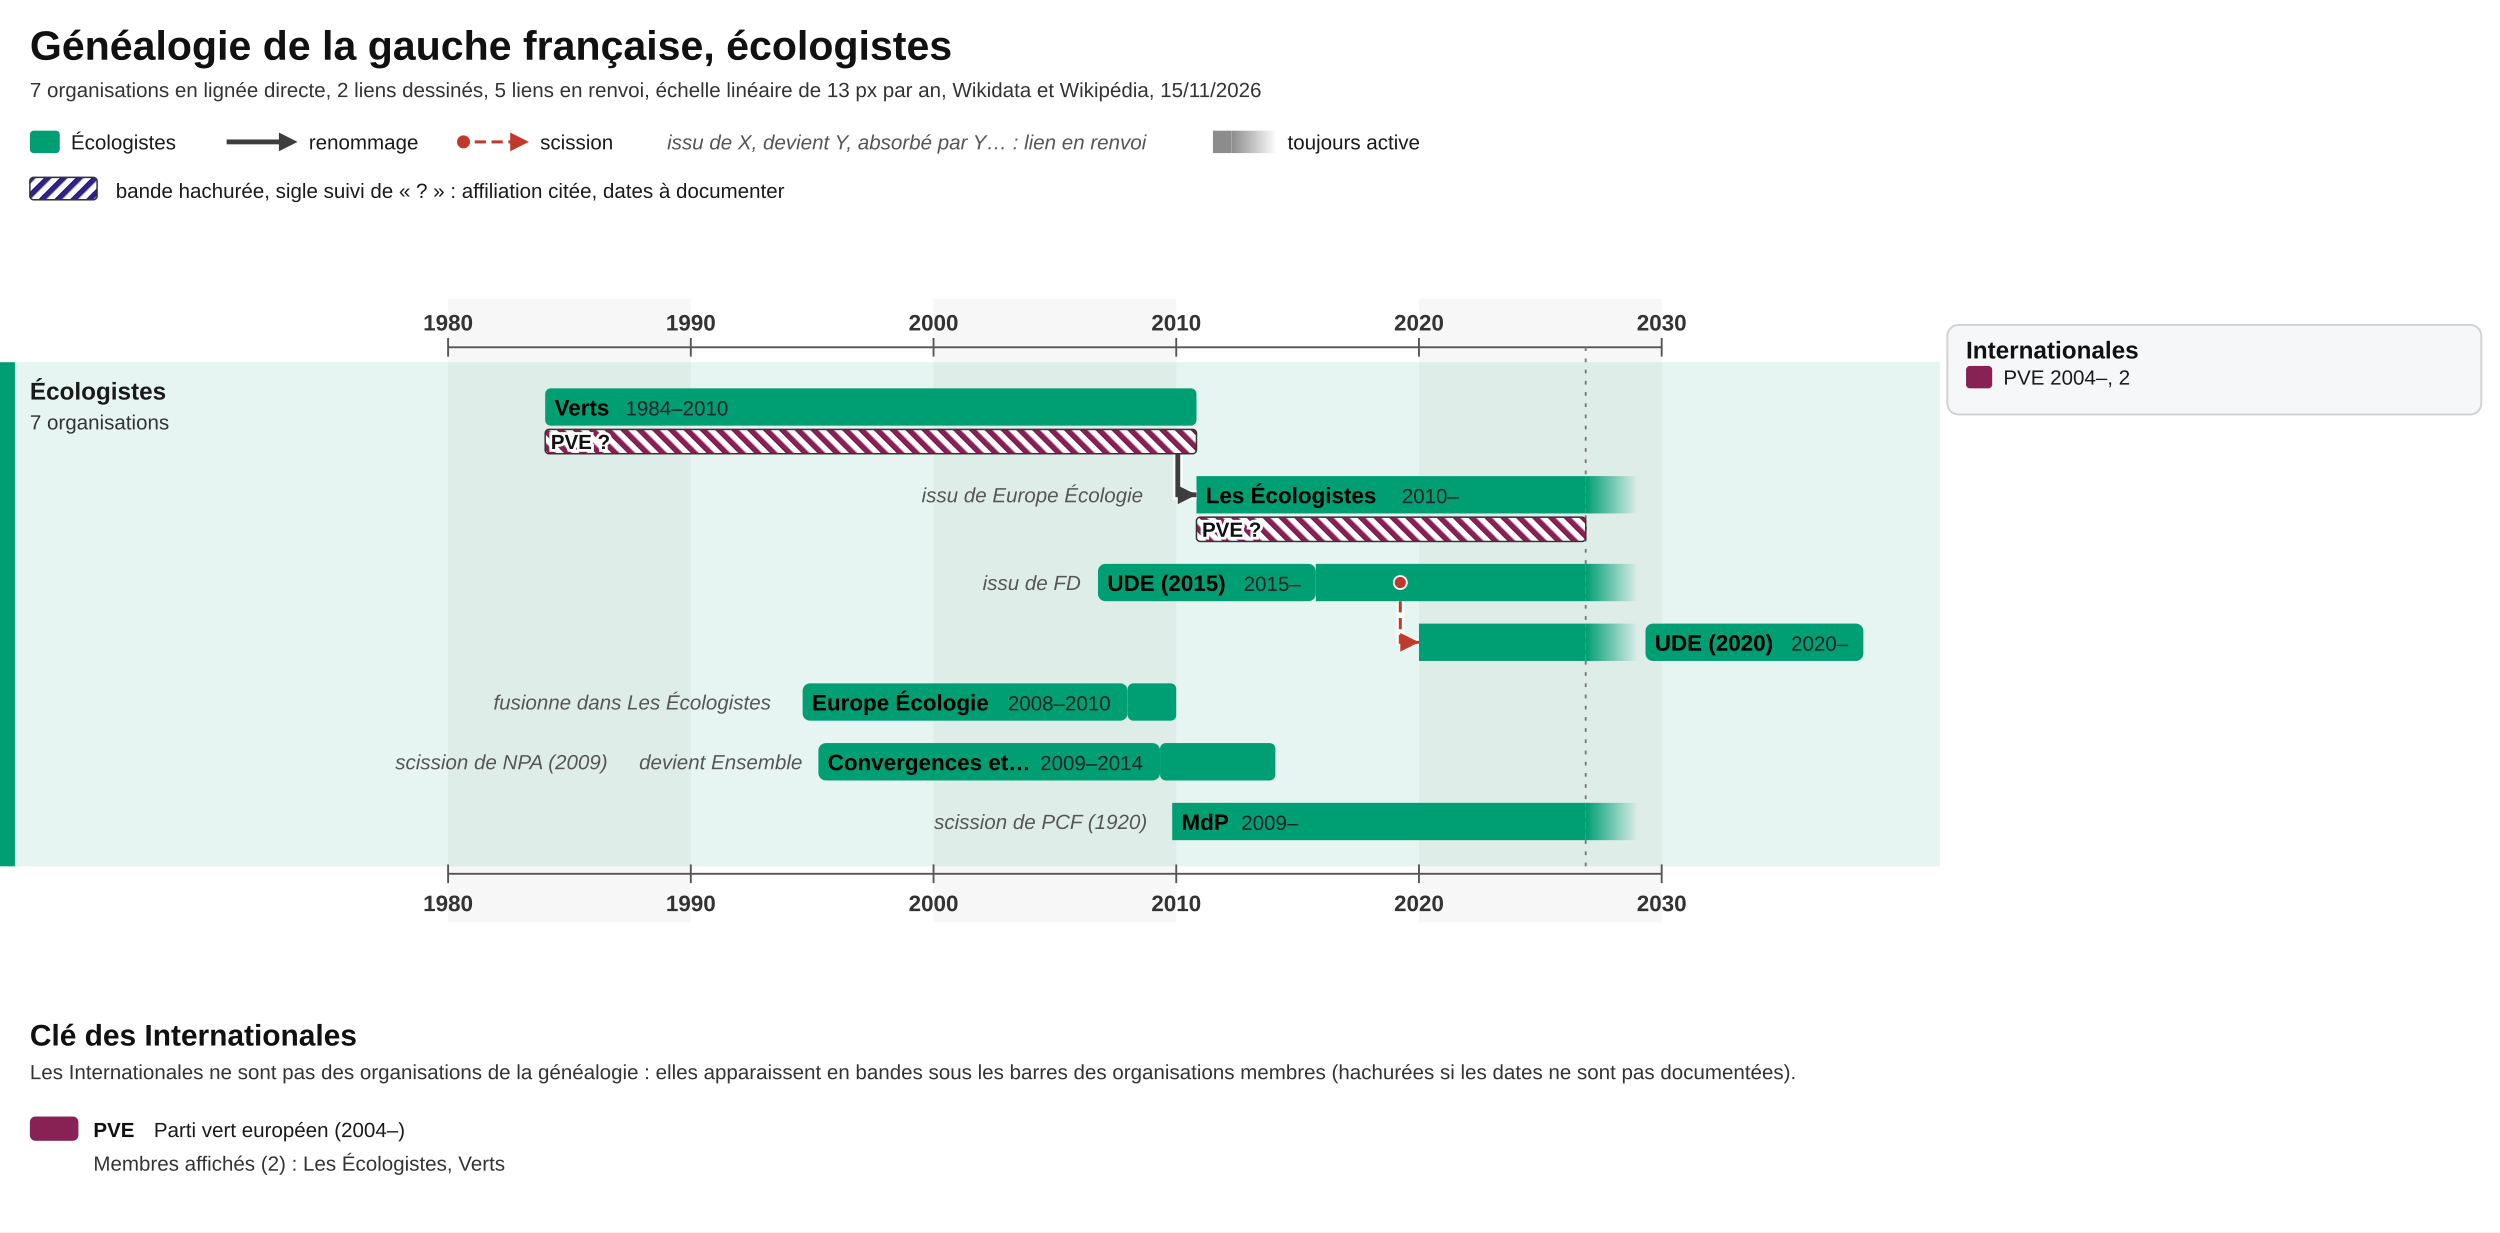
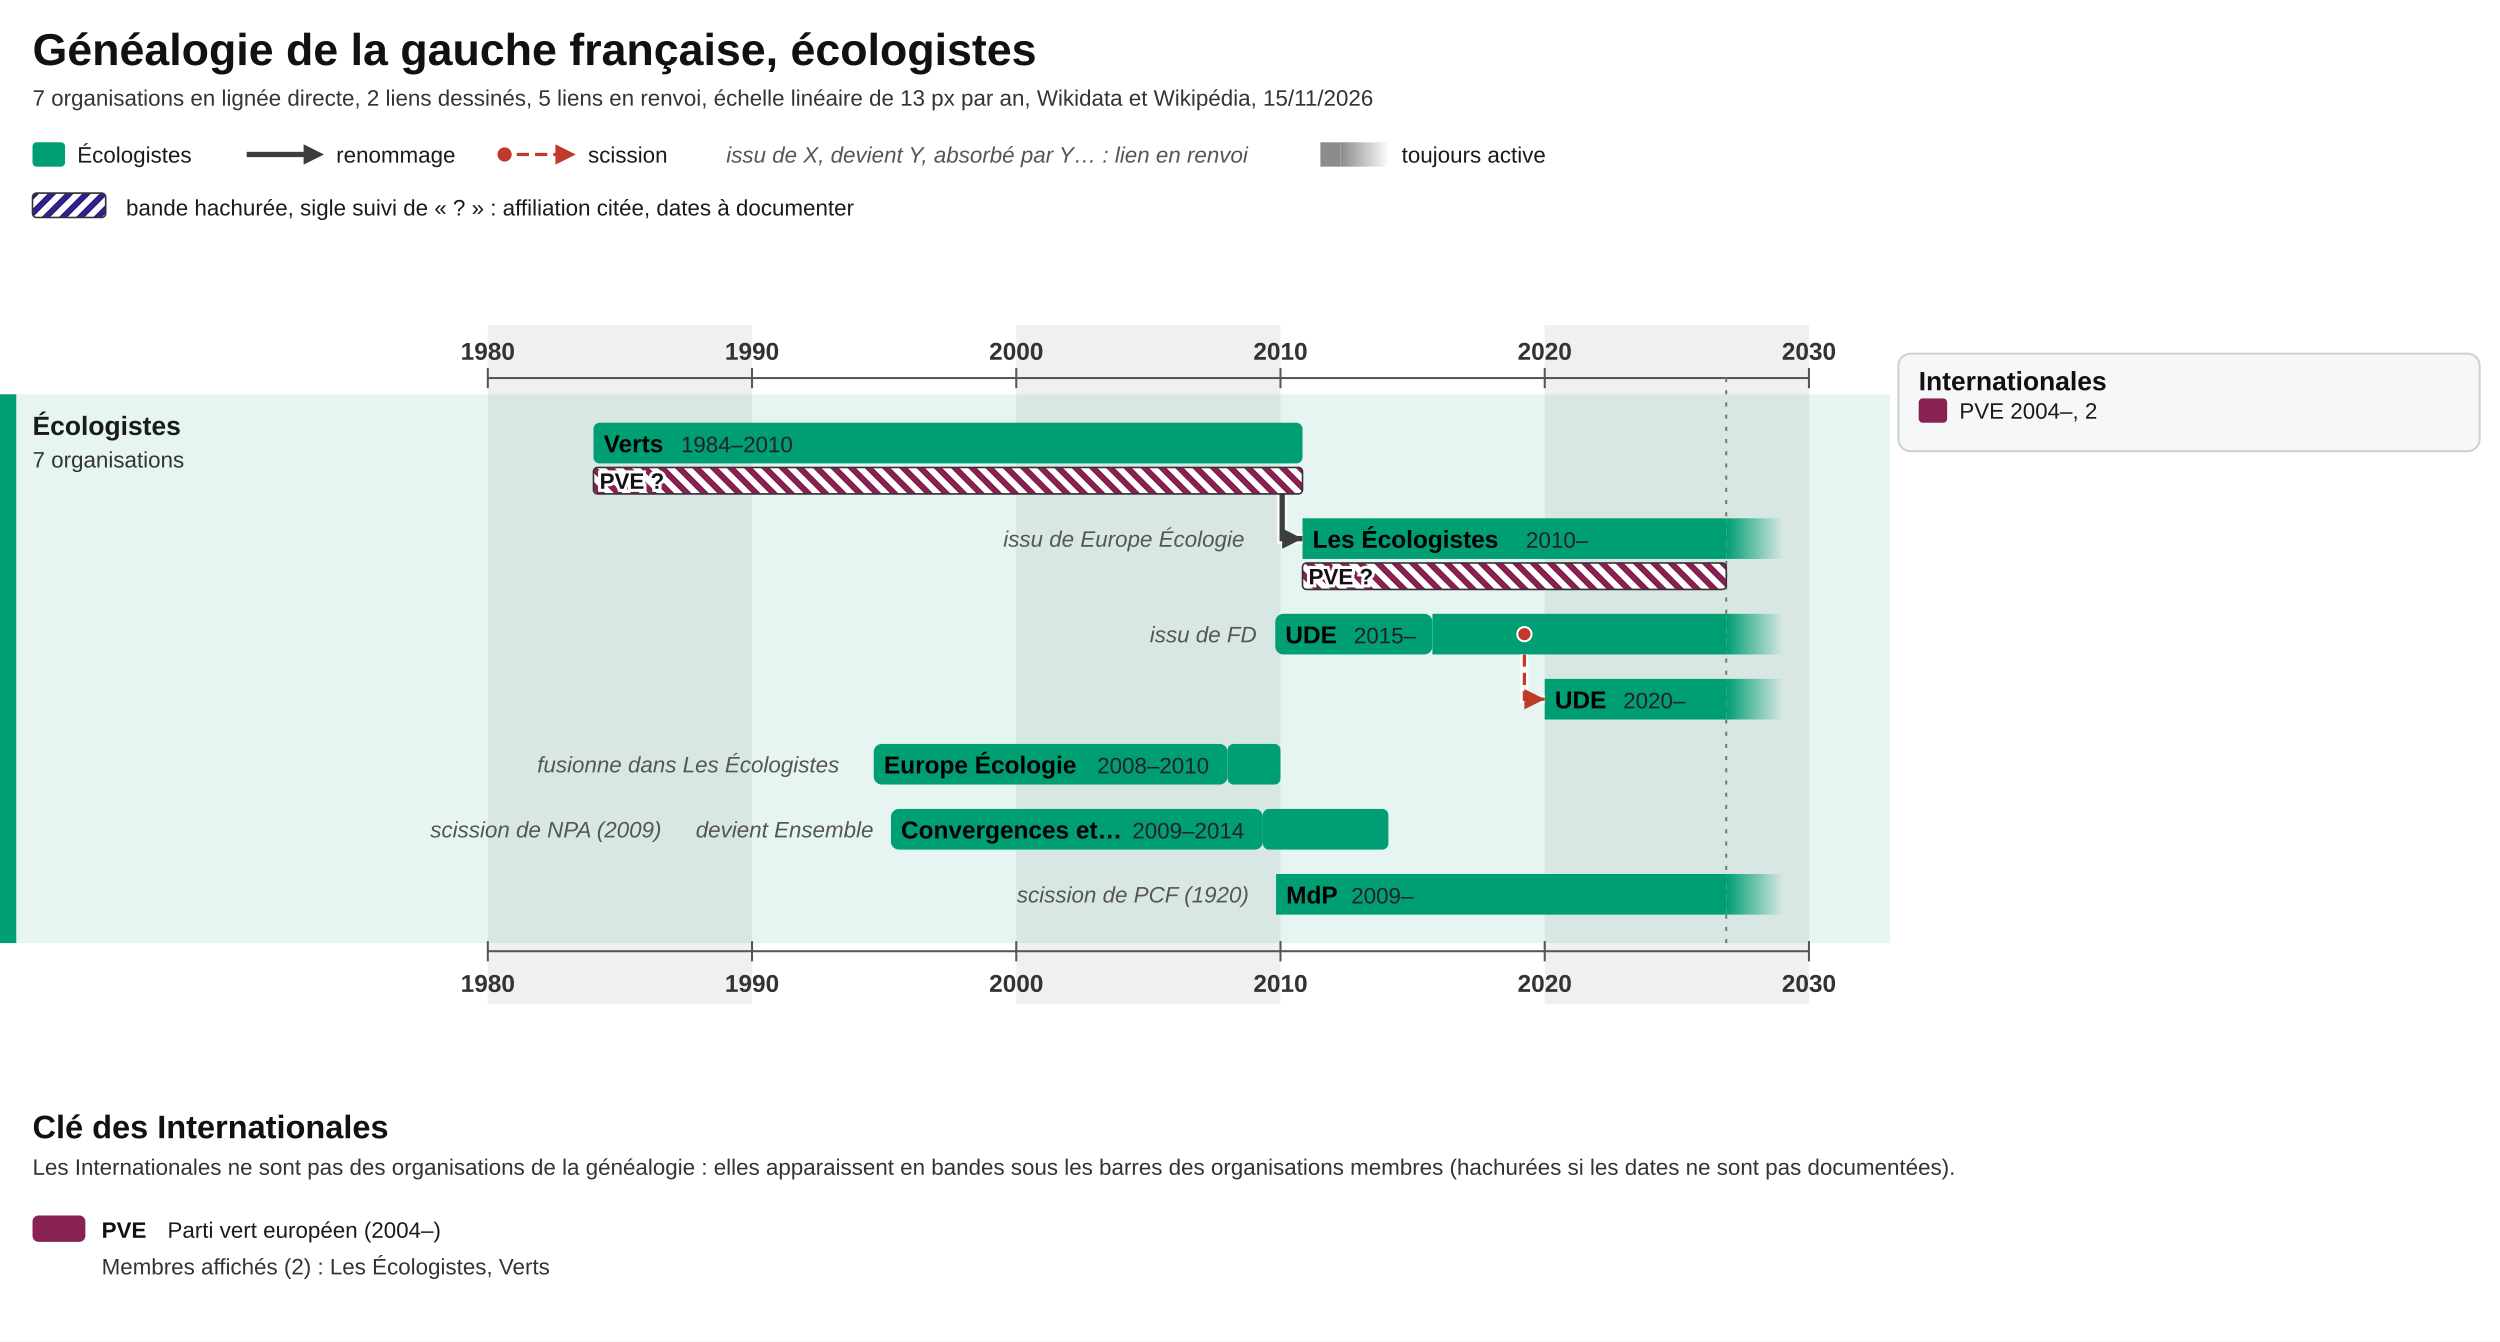
- <svg xmlns="http://www.w3.org/2000/svg" id="arbre" width="1339" height="660" viewBox="0 0 1339 660" data-x0="240" data-t0="1980" data-ppa="13.0" data-aujourdhui="2026.8717" data-min-w="6" data-seuil-annees="40" data-seuil-voies="2" data-seuil-rangs="6" data-cassure="" data-cassure-px="44" data-degrade="28" data-n-barres="7" data-vue-famille="oui" font-family="Arial, Helvetica, sans-serif">
+ <svg xmlns="http://www.w3.org/2000/svg" id="arbre" width="1230" height="660" viewBox="0 0 1230 660" data-x0="240" data-t0="1980" data-ppa="13.0" data-aujourdhui="2026.8717" data-min-w="6" data-seuil-annees="40" data-seuil-voies="2" data-seuil-rangs="6" data-cassure="" data-cassure-px="44" data-degrade="28" data-n-barres="7" data-vue-famille="oui" font-family="Arial, Helvetica, sans-serif">
  <defs>
+     <linearGradient id="g-8C8C8C">
+       <stop offset="0" stop-color="#8C8C8C" />
+       <stop offset="1" stop-color="#8C8C8C" stop-opacity="0" />
+     </linearGradient>
    <linearGradient id="g-009E73">
      <stop offset="0" stop-color="#009E73" />
      <stop offset="1" stop-color="#009E73" stop-opacity="0" />
    </linearGradient>
-     <linearGradient id="g-8C8C8C">
-       <stop offset="0" stop-color="#8C8C8C" />
-       <stop offset="1" stop-color="#8C8C8C" stop-opacity="0" />
-     </linearGradient>
+     <pattern id="h-332288" width="6" height="6" patternUnits="userSpaceOnUse" patternTransform="rotate(45)">
+       <rect width="6" height="6" fill="#FFFFFF" />
+       <rect width="3" height="6" fill="#332288" />
+     </pattern>
    <pattern id="h-882255-m" width="6" height="6" patternUnits="userSpaceOnUse" patternTransform="rotate(-45)">
      <rect width="6" height="6" fill="#FFFFFF" />
      <rect width="3" height="6" fill="#882255" />
    </pattern>
-     <pattern id="h-332288" width="6" height="6" patternUnits="userSpaceOnUse" patternTransform="rotate(45)">
-       <rect width="6" height="6" fill="#FFFFFF" />
-       <rect width="3" height="6" fill="#332288" />
-     </pattern>
  </defs>
-   <rect width="1339" height="660" fill="#FFFFFF" />
+   <rect width="1230" height="660" fill="#FFFFFF" />
  <g class="voie" data-voie="0" data-cle="écologistes">
-     <rect class="fond-voie" x="0" y="194.0" width="1039.0" height="270.0" fill="#E6F5F1" />
+     <rect class="fond-voie" x="0" y="194.0" width="930.0" height="270.0" fill="#E6F5F1" />
    <rect class="bord-voie" x="0" y="194.0" width="8" height="270.0" fill="#009E73" />
    <text x="16.0" y="214.0" font-size="13" font-family="Arial, Helvetica, sans-serif" font-weight="bold" fill="#1A1A1A" text-anchor="start" class="voie-t">Écologistes</text>
    <text x="16.0" y="230.0" font-size="11" font-family="Arial, Helvetica, sans-serif" fill="#333333" text-anchor="start" class="voie-t">7 organisations</text>
  </g>
-   <rect class="bande-decennie" x="240.0" y="160.0" width="130.0" height="334.0" fill="#000000" fill-opacity="0.035" />
-   <rect class="bande-decennie" x="500.0" y="160.0" width="130.0" height="334.0" fill="#000000" fill-opacity="0.035" />
-   <rect class="bande-decennie" x="760.0" y="160.0" width="130.0" height="334.0" fill="#000000" fill-opacity="0.035" />
+   <rect class="bande-decennie" x="240.0" y="160.0" width="130.0" height="334.0" fill="#000000" fill-opacity="0.06" />
+   <rect class="bande-decennie" x="500.0" y="160.0" width="130.0" height="334.0" fill="#000000" fill-opacity="0.06" />
+   <rect class="bande-decennie" x="760.0" y="160.0" width="130.0" height="334.0" fill="#000000" fill-opacity="0.06" />
  <g class="axe-haut">
    <line x1="240.0" x2="890.0" y1="186.0" y2="186.0" stroke="#555555" />
    <line x1="240.0" x2="240.0" y1="181.0" y2="191.0" stroke="#555555" />
    <text x="240.0" y="177.0" font-size="12" font-family="Arial, Helvetica, sans-serif" font-weight="bold" fill="#333333" text-anchor="middle" class="axe-t">1980</text>
    <line x1="370.0" x2="370.0" y1="181.0" y2="191.0" stroke="#555555" />
    <text x="370.0" y="177.0" font-size="12" font-family="Arial, Helvetica, sans-serif" font-weight="bold" fill="#333333" text-anchor="middle" class="axe-t">1990</text>
    <line x1="500.0" x2="500.0" y1="181.0" y2="191.0" stroke="#555555" />
    <text x="500.0" y="177.0" font-size="12" font-family="Arial, Helvetica, sans-serif" font-weight="bold" fill="#333333" text-anchor="middle" class="axe-t">2000</text>
    <line x1="630.0" x2="630.0" y1="181.0" y2="191.0" stroke="#555555" />
    <text x="630.0" y="177.0" font-size="12" font-family="Arial, Helvetica, sans-serif" font-weight="bold" fill="#333333" text-anchor="middle" class="axe-t">2010</text>
    <line x1="760.0" x2="760.0" y1="181.0" y2="191.0" stroke="#555555" />
    <text x="760.0" y="177.0" font-size="12" font-family="Arial, Helvetica, sans-serif" font-weight="bold" fill="#333333" text-anchor="middle" class="axe-t">2020</text>
    <line x1="890.0" x2="890.0" y1="181.0" y2="191.0" stroke="#555555" />
    <text x="890.0" y="177.0" font-size="12" font-family="Arial, Helvetica, sans-serif" font-weight="bold" fill="#333333" text-anchor="middle" class="axe-t">2030</text>
  </g>
  <g class="axe-bas">
    <line x1="240.0" x2="890.0" y1="468.0" y2="468.0" stroke="#555555" />
    <line x1="240.0" x2="240.0" y1="463.0" y2="473.0" stroke="#555555" />
    <text x="240.0" y="488.0" font-size="12" font-family="Arial, Helvetica, sans-serif" font-weight="bold" fill="#333333" text-anchor="middle" class="axe-t">1980</text>
    <line x1="370.0" x2="370.0" y1="463.0" y2="473.0" stroke="#555555" />
    <text x="370.0" y="488.0" font-size="12" font-family="Arial, Helvetica, sans-serif" font-weight="bold" fill="#333333" text-anchor="middle" class="axe-t">1990</text>
    <line x1="500.0" x2="500.0" y1="463.0" y2="473.0" stroke="#555555" />
    <text x="500.0" y="488.0" font-size="12" font-family="Arial, Helvetica, sans-serif" font-weight="bold" fill="#333333" text-anchor="middle" class="axe-t">2000</text>
    <line x1="630.0" x2="630.0" y1="463.0" y2="473.0" stroke="#555555" />
    <text x="630.0" y="488.0" font-size="12" font-family="Arial, Helvetica, sans-serif" font-weight="bold" fill="#333333" text-anchor="middle" class="axe-t">2010</text>
    <line x1="760.0" x2="760.0" y1="463.0" y2="473.0" stroke="#555555" />
    <text x="760.0" y="488.0" font-size="12" font-family="Arial, Helvetica, sans-serif" font-weight="bold" fill="#333333" text-anchor="middle" class="axe-t">2020</text>
    <line x1="890.0" x2="890.0" y1="463.0" y2="473.0" stroke="#555555" />
    <text x="890.0" y="488.0" font-size="12" font-family="Arial, Helvetica, sans-serif" font-weight="bold" fill="#333333" text-anchor="middle" class="axe-t">2030</text>
  </g>
  <line x1="849.3" x2="849.3" y1="186.0" y2="468.0" stroke="#777777" stroke-dasharray="2 4" />
  <g class="contenu-voie" data-voie="0">
    <g class="org" data-id="Q743390" data-intl="Q950179" data-recherche="verts les verts">
      <rect class="barre" data-id="Q743390" data-debut="1984.0000" data-fin="2010.8333" data-statut="fin_connue" data-majeure="oui" x="292.00" y="208.00" width="348.83" height="20" rx="3" fill="#009E73" />
    </g>
    <g class="org" data-id="Q613786" data-intl="Q950179" data-recherche="les ecologistes les ecologistes – europe ecologie les verts">
      <rect class="barre" data-id="Q613786" data-debut="2010.8333" data-fin="actif" data-statut="actif_valide" data-majeure="oui" x="640.83" y="255.00" width="208.50" height="20" rx="0" fill="#009E73" />
      <rect class="fin-ouverte" x="849.33" y="255.00" width="28.00" height="20" fill="url(#g-009E73)" />
    </g>
    <g class="org" data-id="Q21055512" data-intl="" data-recherche="ude (2015) union des democrates et des ecologistes">
      <rect class="barre" data-id="Q21055512" data-debut="2015.7500" data-fin="actif" data-statut="actif_valide" data-majeure="oui" x="704.75" y="302.00" width="144.58" height="20" rx="0" fill="#009E73" />
      <rect class="fin-ouverte" x="849.33" y="302.00" width="28.00" height="20" fill="url(#g-009E73)" />
    </g>
    <g class="org" data-id="Q86998495" data-intl="" data-recherche="ude (2020) liberte ecologie fraternite">
      <rect class="barre" data-id="Q86998495" data-debut="2020.0000" data-fin="actif" data-statut="actif_valide" data-majeure="oui" x="760.00" y="334.00" width="89.33" height="20" rx="0" fill="#009E73" />
      <rect class="fin-ouverte" x="849.33" y="334.00" width="28.00" height="20" fill="url(#g-009E73)" />
    </g>
    <g class="org" data-id="Q557045" data-intl="" data-recherche="europe ecologie europe ecologie">
      <rect class="barre" data-id="Q557045" data-debut="2008.0000" data-fin="2010.0000" data-statut="fin_connue" data-majeure="" x="604.00" y="366.00" width="26.00" height="20" rx="3" fill="#009E73" />
    </g>
    <g class="org" data-id="Q2996386" data-intl="" data-recherche="convergences et… convergences et alternative">
      <rect class="barre" data-id="Q2996386" data-debut="2009.3333" data-fin="2014.0833" data-statut="fin_connue" data-majeure="" x="621.33" y="398.00" width="61.75" height="20" rx="3" fill="#009E73" />
    </g>
    <g class="org" data-id="Q3326849" data-intl="" data-recherche="mdp mouvement des progressistes">
      <rect class="barre" data-id="Q3326849" data-debut="2009.8333" data-fin="actif" data-statut="actif_valide" data-majeure="oui" x="627.83" y="430.00" width="221.50" height="20" rx="0" fill="#009E73" />
      <rect class="fin-ouverte" x="849.33" y="430.00" width="28.00" height="20" fill="url(#g-009E73)" />
    </g>
  </g>
  <g class="liens">
    <g class="lien" data-a="Q743390" data-b="Q613786" data-rel="renommage" data-annees="0.77" data-voies="0" data-rangs="1" data-majeur="" data-va="0" data-vb="0">
      <path class="halo geo" d="M630.83 243.00 L630.83 265.00 L640.83 265.00" data-geo="[[630.83, 243.0, 0], [630.83, 265.0, 0], [640.83, 265.0, 0]]" fill="none" stroke="#FFFFFF" stroke-width="5.1" stroke-opacity="0.85" />
      <path class="trait geo" d="M630.83 243.00 L630.83 265.00 L640.83 265.00" data-geo="[[630.83, 243.0, 0], [630.83, 265.0, 0], [640.83, 265.0, 0]]" fill="none" stroke="#3D3D3D" stroke-width="2.6" />
      <polygon class="fleche geo" data-geo="[[640.83, 265.0, 0], [630.83, 260.0, 0], [630.83, 270.0, 0]]" points="640.83,265.00 630.83,260.00 630.83,270.00" fill="#3D3D3D" />
    </g>
    <g class="lien" data-a="Q21055512" data-b="Q86998495" data-rel="scission" data-annees="0.77" data-voies="0" data-rangs="1" data-majeur="" data-va="0" data-vb="0">
      <path class="halo geo" d="M750.00 322.00 L750.00 344.00 L760.00 344.00" data-geo="[[750.0, 322.0, 0], [750.0, 344.0, 0], [760.0, 344.0, 0]]" fill="none" stroke="#FFFFFF" stroke-width="4.1" stroke-opacity="0.85" />
      <path class="trait geo" d="M750.00 322.00 L750.00 344.00 L760.00 344.00" data-geo="[[750.0, 322.0, 0], [750.0, 344.0, 0], [760.0, 344.0, 0]]" fill="none" stroke="#C0392B" stroke-width="1.6" stroke-dasharray="6 3" />
      <polygon class="fleche geo" data-geo="[[760.0, 344.0, 0], [750.0, 339.0, 0], [750.0, 349.0, 0]]" points="760.00,344.00 750.00,339.00 750.00,349.00" fill="#C0392B" />
      <circle class="marque-scission geo-c" cx="750.00" cy="312.00" r="3.5" fill="#C0392B" stroke="#FFFFFF" stroke-width="1" data-voie="0" />
    </g>
  </g>
  <g class="contenu-voie" data-voie="0">
    <g class="org org-haut" data-id="Q743390" data-intl="Q950179" data-recherche="verts les verts">
      <g class="bande" data-intl="Q950179" data-parti="Q743390" data-certitude="a_documenter">
        <rect class="bande-r" x="292.00" y="230.00" width="348.83" height="13" rx="2" fill="url(#h-882255-m)" stroke="#333333" stroke-width="0.8" data-bbox="292.00,230.00,348.83,13" />
        <text x="295.0" y="240.5" font-size="11" font-family="Arial, Helvetica, sans-serif" font-weight="bold" fill="#111111" text-anchor="start" class="bande-t" data-bbox="295.00,231.00,36.54,12" stroke="#FFFFFF" stroke-width="3" paint-order="stroke">PVE ?</text>
      </g>
      <rect class="tag" data-id="Q743390" data-dedans="oui" x="292.00" y="208.00" width="348.83" height="20" fill="none" data-bbox="292.00,208.00,348.83,20" />
      <text x="297.0" y="222.5" font-size="12" font-family="Arial, Helvetica, sans-serif" font-weight="bold" fill="#000000" text-anchor="start" class="tag-t" data-org="Q743390" data-bbox="297.00,211.50,32.96,13">Verts</text>
      <text x="335.0" y="222.5" font-size="11" font-family="Arial, Helvetica, sans-serif" fill="#222222" text-anchor="start" class="tag-t" data-org="Q743390" data-bbox="334.96,212.50,59.20,12">1984–2010</text>
    </g>
    <g class="org org-haut" data-id="Q613786" data-intl="Q950179" data-recherche="les ecologistes les ecologistes – europe ecologie les verts">
      <g class="bande" data-intl="Q950179" data-parti="Q613786" data-certitude="a_documenter">
        <rect class="bande-r" x="640.83" y="277.00" width="208.50" height="13" rx="2" fill="url(#h-882255-m)" stroke="#333333" stroke-width="0.8" data-bbox="640.83,277.00,208.50,13" />
        <text x="643.8" y="287.5" font-size="11" font-family="Arial, Helvetica, sans-serif" font-weight="bold" fill="#111111" text-anchor="start" class="bande-t" data-bbox="643.83,278.00,36.54,12" stroke="#FFFFFF" stroke-width="3" paint-order="stroke">PVE ?</text>
      </g>
      <rect class="tag" data-id="Q613786" data-dedans="oui" x="640.83" y="255.00" width="208.50" height="20" fill="none" data-bbox="640.83,255.00,208.50,20" />
      <text x="645.8" y="269.5" font-size="12" font-family="Arial, Helvetica, sans-serif" font-weight="bold" fill="#000000" text-anchor="start" class="tag-t" data-org="Q613786" data-bbox="645.83,258.50,99.92,13">Les Écologistes</text>
      <text x="750.8" y="269.5" font-size="11" font-family="Arial, Helvetica, sans-serif" fill="#222222" text-anchor="start" class="tag-t" data-org="Q613786" data-bbox="750.75,259.50,33.68,12">2010–</text>
      <text x="493.6" y="269.0" font-size="11" font-family="Arial, Helvetica, sans-serif" font-style="italic" fill="#555555" class="renvoi" data-org="Q613786" data-a="Q557045" data-b="Q613786" data-bbox="493.55,258.00,128.28,13">issu de Europe Écologie</text>
    </g>
    <g class="org org-haut" data-id="Q21055512" data-intl="" data-recherche="ude (2015) union des democrates et des ecologistes">
-       <rect class="tag-fond" x="588.07" y="302.00" width="116.68" height="20" rx="4" fill="#009E73" />
-       <rect class="tag" data-id="Q21055512" data-dedans="" x="588.07" y="302.00" width="116.68" height="20" fill="none" data-bbox="588.07,302.00,116.68,20" />
-       <text x="593.1" y="316.5" font-size="12" font-family="Arial, Helvetica, sans-serif" font-weight="bold" fill="#000000" text-anchor="start" class="tag-t" data-org="Q21055512" data-bbox="593.07,305.50,68.00,13">UDE (2015)</text>
+       <rect class="tag-fond" x="627.43" y="302.00" width="77.32" height="20" rx="4" fill="#009E73" />
+       <rect class="tag" data-id="Q21055512" data-dedans="" x="627.43" y="302.00" width="77.32" height="20" fill="none" data-bbox="627.43,302.00,77.32,20" />
+       <text x="632.4" y="316.5" font-size="12" font-family="Arial, Helvetica, sans-serif" font-weight="bold" fill="#000000" text-anchor="start" class="tag-t" data-org="Q21055512" data-bbox="632.43,305.50,28.64,13">UDE</text>
      <text x="666.1" y="316.5" font-size="11" font-family="Arial, Helvetica, sans-serif" fill="#222222" text-anchor="start" class="tag-t" data-org="Q21055512" data-bbox="666.07,306.50,33.68,12">2015–</text>
-       <text x="526.3" y="316.0" font-size="11" font-family="Arial, Helvetica, sans-serif" font-style="italic" fill="#555555" class="renvoi" data-org="Q21055512" data-a="Q18744486" data-b="Q21055512" data-bbox="526.31,305.00,58.76,13">issu de FD</text>
+       <text x="565.7" y="316.0" font-size="11" font-family="Arial, Helvetica, sans-serif" font-style="italic" fill="#555555" class="renvoi" data-org="Q21055512" data-a="Q18744486" data-b="Q21055512" data-bbox="565.67,305.00,58.76,13">issu de FD</text>
    </g>
    <g class="org org-haut" data-id="Q86998495" data-intl="" data-recherche="ude (2020) liberte ecologie fraternite">
-       <rect class="tag-fond" x="881.33" y="334.00" width="116.68" height="20" rx="4" fill="#009E73" />
-       <rect class="tag" data-id="Q86998495" data-dedans="" x="881.33" y="334.00" width="116.68" height="20" fill="none" data-bbox="881.33,334.00,116.68,20" />
-       <text x="886.3" y="348.5" font-size="12" font-family="Arial, Helvetica, sans-serif" font-weight="bold" fill="#000000" text-anchor="start" class="tag-t" data-org="Q86998495" data-bbox="886.33,337.50,68.00,13">UDE (2020)</text>
-       <text x="959.3" y="348.5" font-size="11" font-family="Arial, Helvetica, sans-serif" fill="#222222" text-anchor="start" class="tag-t" data-org="Q86998495" data-bbox="959.33,338.50,33.68,12">2020–</text>
+       <rect class="tag" data-id="Q86998495" data-dedans="oui" x="760.00" y="334.00" width="89.33" height="20" fill="none" data-bbox="760.00,334.00,89.33,20" />
+       <text x="765.0" y="348.5" font-size="12" font-family="Arial, Helvetica, sans-serif" font-weight="bold" fill="#000000" text-anchor="start" class="tag-t" data-org="Q86998495" data-bbox="765.00,337.50,28.64,13">UDE</text>
+       <text x="798.6" y="348.5" font-size="11" font-family="Arial, Helvetica, sans-serif" fill="#222222" text-anchor="start" class="tag-t" data-org="Q86998495" data-bbox="798.64,338.50,33.68,12">2020–</text>
    </g>
    <g class="org org-haut" data-id="Q557045" data-intl="" data-recherche="europe ecologie europe ecologie">
      <rect class="tag-fond" x="429.88" y="366.00" width="174.12" height="20" rx="4" fill="#009E73" />
      <rect class="tag" data-id="Q557045" data-dedans="" x="429.88" y="366.00" width="174.12" height="20" fill="none" data-bbox="429.88,366.00,174.12,20" />
      <text x="434.9" y="380.5" font-size="12" font-family="Arial, Helvetica, sans-serif" font-weight="bold" fill="#000000" text-anchor="start" class="tag-t" data-org="Q557045" data-bbox="434.88,369.50,99.92,13">Europe Écologie</text>
      <text x="539.8" y="380.5" font-size="11" font-family="Arial, Helvetica, sans-serif" fill="#222222" text-anchor="start" class="tag-t" data-org="Q557045" data-bbox="539.80,370.50,59.20,12">2008–2010</text>
      <text x="264.3" y="380.0" font-size="11" font-family="Arial, Helvetica, sans-serif" font-style="italic" fill="#555555" class="renvoi" data-org="Q557045" data-a="Q557045" data-b="Q613786" data-bbox="264.28,369.00,162.60,13">fusionne dans Les Écologistes</text>
    </g>
    <g class="org org-haut" data-id="Q2996386" data-intl="" data-recherche="convergences et… convergences et alternative">
      <rect class="tag-fond" x="438.33" y="398.00" width="183.00" height="20" rx="4" fill="#009E73" />
      <rect class="tag" data-id="Q2996386" data-dedans="" x="438.33" y="398.00" width="183.00" height="20" fill="none" data-bbox="438.33,398.00,183.00,20" />
      <text x="443.3" y="412.5" font-size="12" font-family="Arial, Helvetica, sans-serif" font-weight="bold" fill="#000000" text-anchor="start" class="tag-t" data-org="Q2996386" data-bbox="443.33,401.50,108.80,13">Convergences et…</text>
      <text x="557.1" y="412.5" font-size="11" font-family="Arial, Helvetica, sans-serif" fill="#222222" text-anchor="start" class="tag-t" data-org="Q2996386" data-bbox="557.13,402.50,59.20,12">2009–2014</text>
      <text x="211.7" y="412.0" font-size="11" font-family="Arial, Helvetica, sans-serif" font-style="italic" fill="#555555" class="renvoi" data-org="Q2996386" data-a="Q1045425" data-b="Q2996386" data-bbox="211.71,401.00,124.54,13">scission de NPA (2009)</text>
      <text x="342.3" y="412.0" font-size="11" font-family="Arial, Helvetica, sans-serif" font-style="italic" fill="#555555" class="renvoi" data-org="Q2996386" data-a="Q2996386" data-b="Q15985232" data-bbox="342.25,401.00,93.08,13">devient Ensemble</text>
    </g>
    <g class="org org-haut" data-id="Q3326849" data-intl="" data-recherche="mdp mouvement des progressistes">
      <rect class="tag" data-id="Q3326849" data-dedans="oui" x="627.83" y="430.00" width="221.50" height="20" fill="none" data-bbox="627.83,430.00,221.50,20" />
      <text x="632.8" y="444.5" font-size="12" font-family="Arial, Helvetica, sans-serif" font-weight="bold" fill="#000000" text-anchor="start" class="tag-t" data-org="Q3326849" data-bbox="632.83,433.50,26.96,13">MdP</text>
      <text x="664.8" y="444.5" font-size="11" font-family="Arial, Helvetica, sans-serif" fill="#222222" text-anchor="start" class="tag-t" data-org="Q3326849" data-bbox="664.79,434.50,33.68,12">2009–</text>
      <text x="500.3" y="444.0" font-size="11" font-family="Arial, Helvetica, sans-serif" font-style="italic" fill="#555555" class="renvoi" data-org="Q3326849" data-a="Q192821" data-b="Q3326849" data-bbox="500.29,433.00,124.54,13">scission de PCF (1920)</text>
    </g>
  </g>
  <g class="cle-compacte">
-     <rect x="1043.012" y="174" width="286" height="48" rx="6" fill="#F6F7F8" stroke="#D0D0D0" />
-     <text x="1053.0" y="192.0" font-size="13" font-family="Arial, Helvetica, sans-serif" font-weight="bold" fill="#111111" text-anchor="start" class="cle-t">Internationales</text>
-     <rect x="1053.012" y="196" width="14" height="12" rx="2" fill="#882255" />
-     <text x="1073.0" y="206.0" font-size="11" font-family="Arial, Helvetica, sans-serif" fill="#1A1A1A" text-anchor="start" class="cle-t">PVE  2004–, 2</text>
+     <rect x="934.0" y="174" width="286" height="48" rx="6" fill="#F6F7F8" stroke="#D0D0D0" />
+     <text x="944.0" y="192.0" font-size="13" font-family="Arial, Helvetica, sans-serif" font-weight="bold" fill="#111111" text-anchor="start" class="cle-t">Internationales</text>
+     <rect x="944.0" y="196" width="14" height="12" rx="2" fill="#882255" />
+     <text x="964.0" y="206.0" font-size="11" font-family="Arial, Helvetica, sans-serif" fill="#1A1A1A" text-anchor="start" class="cle-t">PVE  2004–, 2</text>
  </g>
  <g class="legende">
    <text x="16.0" y="32.0" font-size="22" font-family="Arial, Helvetica, sans-serif" font-weight="bold" fill="#111111" text-anchor="start" class="legende-t">Généalogie de la gauche française, écologistes</text>
    <text x="16.0" y="52.0" font-size="11" font-family="Arial, Helvetica, sans-serif" fill="#333333" text-anchor="start" class="legende-t">7 organisations en lignée directe, 2 liens dessinés, 5 liens en renvoi, échelle linéaire de 13 px par an, Wikidata et Wikipédia, 15/11/2026</text>
    <rect x="16" y="70" width="16" height="12" rx="2" fill="#009E73" />
    <text x="38.0" y="80.0" font-size="11" font-family="Arial, Helvetica, sans-serif" fill="#1A1A1A" text-anchor="start" class="legende-t">Écologistes</text>
    <path d="M121.38 76 H151.38" stroke="#3D3D3D" stroke-width="2.6" fill="none" />
    <polygon points="159.38,76 149.38,71 149.38,81" fill="#3D3D3D" />
    <text x="165.4" y="80.0" font-size="11" font-family="Arial, Helvetica, sans-serif" fill="#1A1A1A" text-anchor="start" class="legende-t">renommage</text>
    <path d="M245.26 76 H275.26" stroke="#C0392B" stroke-width="1.6" stroke-dasharray="6 3" fill="none" />
    <polygon points="283.26,76 273.26,71 273.26,81" fill="#C0392B" />
    <circle cx="248.26" cy="76" r="3.5" fill="#C0392B" />
    <text x="289.3" y="80.0" font-size="11" font-family="Arial, Helvetica, sans-serif" fill="#1A1A1A" text-anchor="start" class="legende-t">scission</text>
    <text x="357.3" y="80.0" font-size="11" font-family="Arial, Helvetica, sans-serif" font-style="italic" fill="#555555" text-anchor="start" class="legende-t">issu de X, devient Y, absorbé par Y… : lien en renvoi</text>
    <rect x="649.64" y="70" width="10" height="12" fill="#8C8C8C" />
    <rect x="659.64" y="70" width="24" height="12" fill="url(#g-8C8C8C)" />
    <text x="689.6" y="80.0" font-size="11" font-family="Arial, Helvetica, sans-serif" fill="#1A1A1A" text-anchor="start" class="legende-t">toujours active</text>
    <rect x="16" y="95" width="36" height="12" rx="2" fill="url(#h-332288)" stroke="#333333" stroke-width="0.8" />
    <text x="62.0" y="106.0" font-size="11" font-family="Arial, Helvetica, sans-serif" fill="#1A1A1A" text-anchor="start" class="legende-t">bande hachurée, sigle suivi de « ? » : affiliation citée, dates à documenter</text>
  </g>
  <g class="cle-internationales" transform="translate(0,530)">
    <text x="16.0" y="30.0" font-size="16" font-family="Arial, Helvetica, sans-serif" font-weight="bold" fill="#111111" text-anchor="start" class="cle-t">Clé des Internationales</text>
    <text x="16.0" y="48.0" font-size="11" font-family="Arial, Helvetica, sans-serif" fill="#333333" text-anchor="start" class="cle-t">Les Internationales ne sont pas des organisations de la généalogie : elles apparaissent en bandes sous les barres des organisations membres (hachurées si les dates ne sont pas documentées).</text>
    <g class="entree-cle" data-intl="Q950179">
      <rect x="16" y="68" width="26" height="13" rx="3" fill="#882255" />
      <text x="50.0" y="79.0" font-size="11" font-family="Arial, Helvetica, sans-serif" font-weight="bold" fill="#111111" text-anchor="start" class="cle-t">PVE</text>
      <text x="82.4" y="79.0" font-size="11" font-family="Arial, Helvetica, sans-serif" fill="#1A1A1A" text-anchor="start" class="cle-t">Parti vert européen (2004–)</text>
      <text x="50.0" y="97.0" font-size="11" font-family="Arial, Helvetica, sans-serif" fill="#333333" text-anchor="start" class="cle-t">Membres affichés (2) : Les Écologistes, Verts</text>
    </g>
  </g>
</svg>
